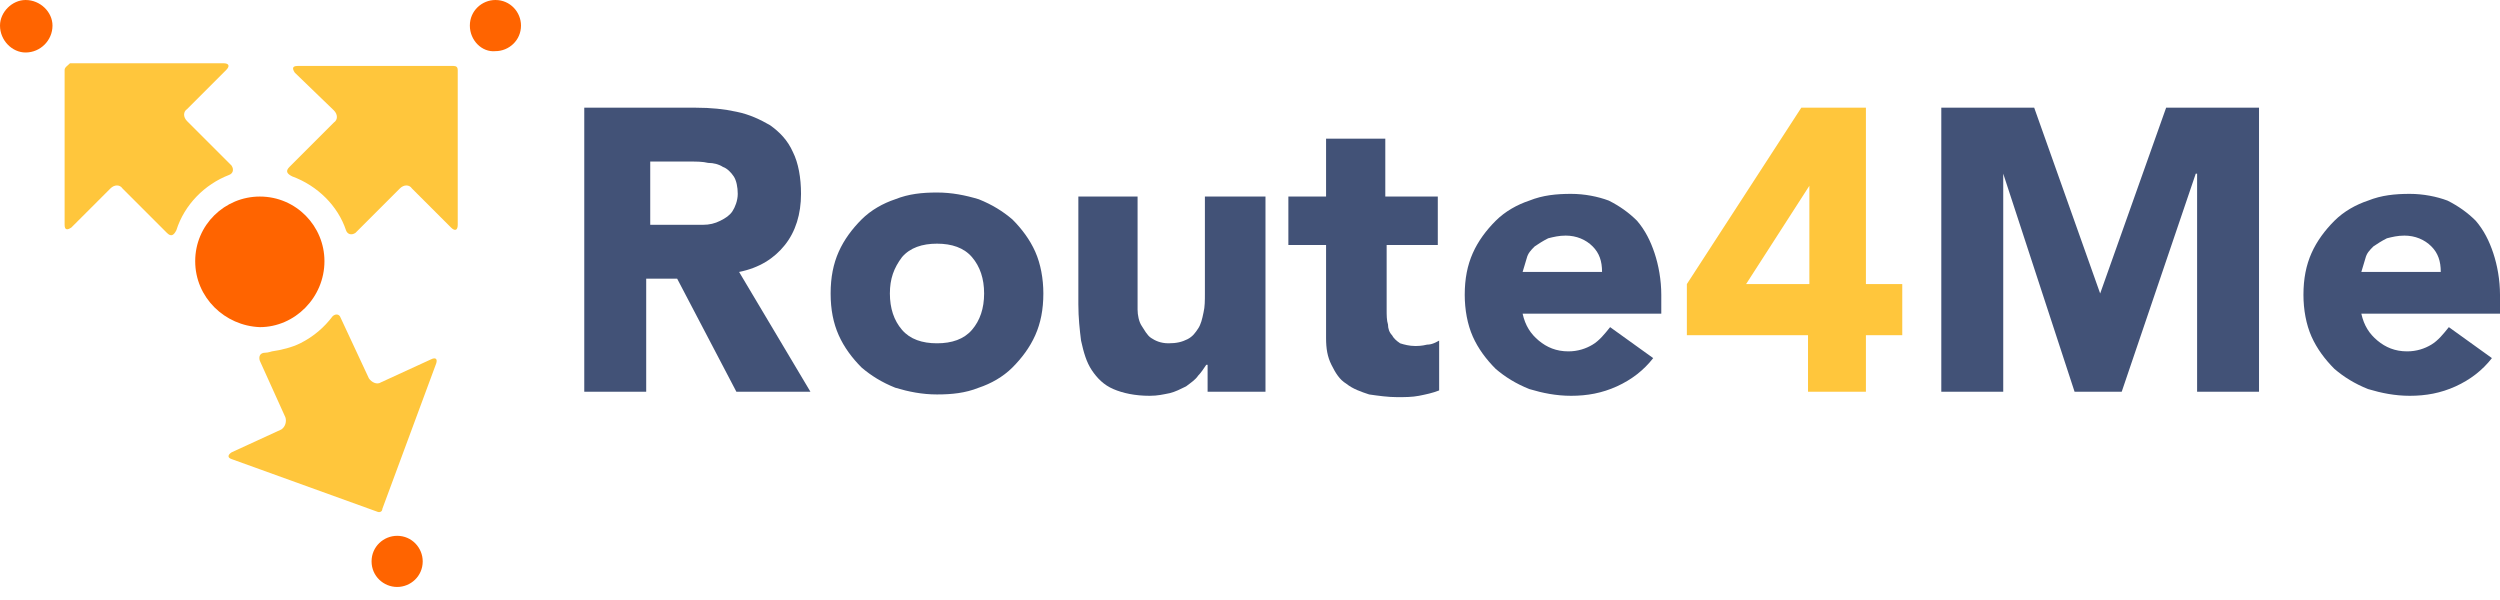
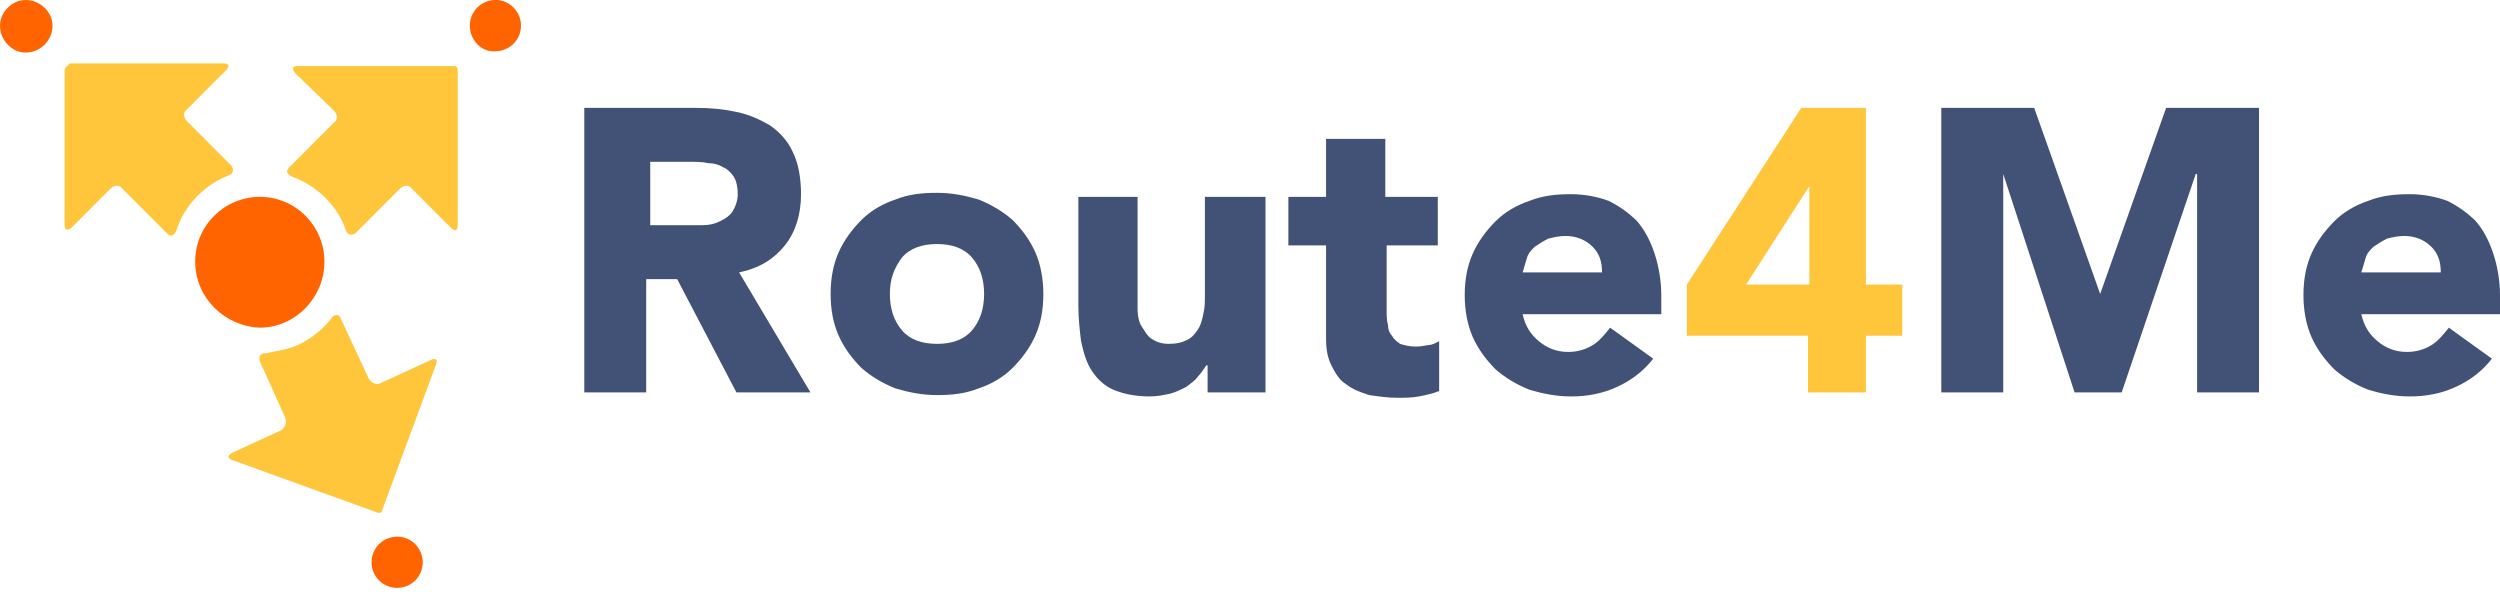
- <svg xmlns="http://www.w3.org/2000/svg" width="150" height="36" viewBox="0 0 150 36" fill="none">
-   <path fill-rule="evenodd" clip-rule="evenodd" d="M38.934 13.489H41.115C41.438 13.489 41.842 13.489 42.165 13.489C42.569 13.489 42.892 13.409 43.215 13.247C43.538 13.086 43.78 12.924 43.942 12.682C44.103 12.439 44.265 12.036 44.265 11.632C44.265 11.228 44.184 10.824 44.023 10.582C43.861 10.339 43.619 10.097 43.376 10.016C43.134 9.855 42.811 9.774 42.488 9.774C42.165 9.693 41.761 9.693 41.438 9.693H39.014V13.489H38.934ZM35.218 6.462H41.761C42.649 6.462 43.457 6.543 44.184 6.704C44.992 6.866 45.638 7.189 46.203 7.512C46.769 7.916 47.254 8.401 47.577 9.128C47.9 9.774 48.061 10.662 48.061 11.632C48.061 12.843 47.738 13.893 47.092 14.701C46.446 15.509 45.557 16.074 44.346 16.317L48.627 23.506H44.184L40.63 16.721H38.772V23.506H35.056V6.462H35.218Z" fill="#425277" />
-   <path fill-rule="evenodd" clip-rule="evenodd" d="M53.393 17.609C53.393 18.498 53.635 19.225 54.12 19.79C54.604 20.355 55.331 20.598 56.22 20.598C57.108 20.598 57.835 20.355 58.32 19.79C58.804 19.225 59.047 18.498 59.047 17.609C59.047 16.721 58.804 15.993 58.32 15.428C57.835 14.863 57.108 14.62 56.22 14.62C55.331 14.62 54.604 14.863 54.12 15.428C53.635 16.074 53.393 16.721 53.393 17.609ZM49.838 17.609C49.838 16.64 50 15.832 50.323 15.105C50.646 14.378 51.131 13.732 51.696 13.166C52.262 12.601 52.989 12.197 53.716 11.955C54.523 11.632 55.331 11.551 56.22 11.551C57.108 11.551 57.916 11.712 58.724 11.955C59.532 12.278 60.178 12.682 60.743 13.166C61.309 13.732 61.793 14.378 62.116 15.105C62.439 15.832 62.601 16.721 62.601 17.609C62.601 18.578 62.439 19.386 62.116 20.113C61.793 20.84 61.309 21.486 60.743 22.052C60.178 22.617 59.451 23.021 58.724 23.263C57.916 23.586 57.108 23.667 56.22 23.667C55.331 23.667 54.523 23.506 53.716 23.263C52.908 22.94 52.262 22.536 51.696 22.052C51.131 21.486 50.646 20.84 50.323 20.113C50 19.386 49.838 18.578 49.838 17.609Z" fill="#425277" />
-   <path fill-rule="evenodd" clip-rule="evenodd" d="M75.929 23.506H72.456V21.89H72.375C72.213 22.133 72.052 22.375 71.89 22.536C71.729 22.779 71.486 22.94 71.163 23.183C70.84 23.344 70.517 23.506 70.194 23.587C69.79 23.667 69.467 23.748 68.982 23.748C68.094 23.748 67.367 23.587 66.801 23.344C66.236 23.102 65.832 22.698 65.509 22.213C65.186 21.729 65.024 21.163 64.863 20.436C64.782 19.79 64.701 19.063 64.701 18.255V11.793H68.255V17.528C68.255 17.851 68.255 18.174 68.255 18.578C68.255 18.901 68.336 19.305 68.498 19.548C68.659 19.79 68.821 20.113 69.063 20.275C69.305 20.436 69.629 20.598 70.113 20.598C70.598 20.598 70.921 20.517 71.244 20.355C71.567 20.194 71.729 19.952 71.89 19.709C72.052 19.467 72.132 19.144 72.213 18.74C72.294 18.417 72.294 18.013 72.294 17.609V11.793H75.929V23.506Z" fill="#425277" />
-   <path fill-rule="evenodd" clip-rule="evenodd" d="M86.349 14.701H83.199V18.578C83.199 18.901 83.199 19.225 83.279 19.467C83.279 19.709 83.36 19.951 83.522 20.113C83.603 20.275 83.764 20.436 84.006 20.598C84.249 20.678 84.572 20.759 84.895 20.759C85.056 20.759 85.299 20.759 85.622 20.678C85.945 20.678 86.187 20.517 86.349 20.436V23.425C85.945 23.586 85.541 23.667 85.137 23.748C84.733 23.829 84.249 23.829 83.845 23.829C83.279 23.829 82.714 23.748 82.149 23.667C81.664 23.506 81.179 23.344 80.775 23.021C80.371 22.779 80.129 22.375 79.887 21.89C79.645 21.405 79.564 20.921 79.564 20.275V14.701H77.302V11.793H79.564V8.32H83.118V11.793H86.268V14.701H86.349Z" fill="#425277" />
-   <path fill-rule="evenodd" clip-rule="evenodd" d="M96.123 16.317C96.123 15.67 95.961 15.186 95.557 14.782C95.153 14.378 94.588 14.136 93.942 14.136C93.538 14.136 93.215 14.216 92.892 14.297C92.569 14.459 92.326 14.62 92.084 14.782C91.842 15.024 91.68 15.186 91.599 15.509C91.519 15.751 91.438 16.074 91.357 16.317H96.123ZM99.192 21.486C98.627 22.213 97.9 22.779 97.011 23.183C96.123 23.586 95.234 23.748 94.265 23.748C93.376 23.748 92.569 23.586 91.761 23.344C90.953 23.021 90.307 22.617 89.742 22.133C89.176 21.567 88.691 20.921 88.368 20.194C88.045 19.467 87.884 18.578 87.884 17.69C87.884 16.721 88.045 15.913 88.368 15.186C88.691 14.459 89.176 13.813 89.742 13.247C90.307 12.682 91.034 12.278 91.761 12.036C92.569 11.712 93.376 11.632 94.265 11.632C95.073 11.632 95.88 11.793 96.527 12.036C97.173 12.359 97.738 12.762 98.223 13.247C98.708 13.813 99.031 14.459 99.273 15.186C99.515 15.913 99.677 16.801 99.677 17.69V18.821H91.357C91.519 19.548 91.842 20.032 92.326 20.436C92.811 20.84 93.376 21.082 94.103 21.082C94.669 21.082 95.153 20.921 95.557 20.678C95.961 20.436 96.284 20.032 96.607 19.628L99.192 21.486Z" fill="#425277" />
-   <path fill-rule="evenodd" clip-rule="evenodd" d="M108.562 11.147L104.766 17.044H108.562V11.147ZM108.562 20.113H101.212V17.044L108.078 6.462H111.955V17.044H114.136V20.113H111.955V23.506H108.481V20.113H108.562Z" fill="#FFC63C" />
-   <path fill-rule="evenodd" clip-rule="evenodd" d="M116.478 6.462H122.052L126.01 17.609L129.968 6.462H135.541V23.506H131.826V10.42H131.745L127.302 23.506H124.475L120.194 10.42V23.506H116.478V6.462Z" fill="#425277" />
-   <path fill-rule="evenodd" clip-rule="evenodd" d="M146.446 16.317C146.446 15.67 146.284 15.186 145.88 14.782C145.477 14.378 144.911 14.136 144.265 14.136C143.861 14.136 143.538 14.216 143.215 14.297C142.892 14.459 142.649 14.62 142.407 14.782C142.165 15.024 142.003 15.186 141.922 15.509C141.842 15.751 141.761 16.074 141.68 16.317H146.446ZM149.515 21.486C148.95 22.213 148.223 22.779 147.334 23.183C146.446 23.586 145.557 23.748 144.588 23.748C143.7 23.748 142.892 23.586 142.084 23.344C141.276 23.021 140.63 22.617 140.065 22.133C139.499 21.567 139.015 20.921 138.691 20.194C138.368 19.467 138.207 18.578 138.207 17.69C138.207 16.721 138.368 15.913 138.691 15.186C139.015 14.459 139.499 13.813 140.065 13.247C140.63 12.682 141.357 12.278 142.084 12.036C142.892 11.712 143.7 11.632 144.588 11.632C145.396 11.632 146.204 11.793 146.85 12.036C147.496 12.359 148.061 12.762 148.546 13.247C149.031 13.813 149.354 14.459 149.596 15.186C149.838 15.913 150 16.801 150 17.69V18.821H141.68C141.842 19.548 142.165 20.032 142.649 20.436C143.134 20.84 143.7 21.082 144.426 21.082C144.992 21.082 145.477 20.921 145.88 20.678C146.284 20.436 146.607 20.032 146.931 19.628L149.515 21.486Z" fill="#425277" />
-   <path fill-rule="evenodd" clip-rule="evenodd" d="M28.191 1.535C28.191 0.646 28.918 0 29.725 0C30.614 0 31.26 0.727 31.26 1.535C31.26 2.423 30.533 3.069 29.725 3.069C28.918 3.15 28.191 2.423 28.191 1.535Z" fill="#FF6400" />
-   <path fill-rule="evenodd" clip-rule="evenodd" d="M0 1.535C0 0.727 0.727 0 1.535 0C2.423 0 3.15 0.727 3.15 1.535C3.15 2.423 2.423 3.15 1.535 3.15C0.727 3.15 0 2.423 0 1.535Z" fill="#FF6400" />
-   <path fill-rule="evenodd" clip-rule="evenodd" d="M22.294 33.683C22.294 32.795 23.021 32.149 23.829 32.149C24.717 32.149 25.363 32.876 25.363 33.683C25.363 34.572 24.637 35.218 23.829 35.218C23.021 35.218 22.294 34.572 22.294 33.683Z" fill="#FF6400" />
-   <path fill-rule="evenodd" clip-rule="evenodd" d="M20.032 6.624C20.275 6.866 20.275 7.189 20.032 7.351L17.367 10.016C17.124 10.258 17.205 10.42 17.528 10.582C19.063 11.147 20.275 12.359 20.759 13.813C20.84 14.055 21.082 14.136 21.325 13.974L23.99 11.309C24.233 11.066 24.556 11.066 24.717 11.309L27.06 13.651C27.302 13.893 27.464 13.813 27.464 13.489V4.2C27.464 4.039 27.383 3.958 27.221 3.958H17.851C17.528 3.958 17.528 4.12 17.69 4.362L20.032 6.624ZM13.732 10.501C13.974 10.42 14.055 10.178 13.893 9.935L11.228 7.27C10.985 7.027 10.985 6.704 11.228 6.543L13.57 4.2C13.813 3.958 13.732 3.796 13.409 3.796H4.2C4.039 3.958 3.877 4.039 3.877 4.2V13.489C3.877 13.813 4.039 13.813 4.281 13.651L6.624 11.309C6.866 11.066 7.189 11.066 7.351 11.309L10.016 13.974C10.258 14.216 10.42 14.136 10.582 13.813C11.066 12.278 12.278 11.066 13.732 10.501ZM15.913 21.163C15.59 21.163 15.509 21.405 15.59 21.648L17.124 25.04C17.205 25.283 17.124 25.606 16.882 25.767L13.893 27.141C13.651 27.302 13.651 27.464 13.893 27.544L22.617 30.695C22.779 30.776 22.94 30.695 22.94 30.533L26.171 21.809C26.252 21.567 26.171 21.405 25.848 21.567L22.859 22.94C22.617 23.102 22.294 22.94 22.132 22.698L20.436 19.063C20.355 18.821 20.113 18.821 19.951 18.982C19.467 19.628 18.821 20.194 18.013 20.598C17.528 20.84 16.882 21.002 16.317 21.082C16.317 21.082 16.074 21.163 15.913 21.163Z" fill="#FFC63C" />
-   <path fill-rule="evenodd" clip-rule="evenodd" d="M11.712 15.671C11.712 13.489 13.489 11.793 15.59 11.793C17.771 11.793 19.467 13.57 19.467 15.671C19.467 17.851 17.69 19.628 15.59 19.628C13.489 19.548 11.712 17.851 11.712 15.671Z" fill="#FF6400" />
+ <svg xmlns="http://www.w3.org/2000/svg" width="208" height="50" viewBox="0 0 208 50" fill="none">
+   <path fill-rule="evenodd" clip-rule="evenodd" d="M53.988 18.735H57.012C57.46 18.735 58.02 18.735 58.468 18.735C59.028 18.735 59.476 18.623 59.924 18.399C60.373 18.174 60.709 17.95 60.932 17.614C61.157 17.277 61.381 16.716 61.381 16.155C61.381 15.594 61.269 15.033 61.045 14.697C60.821 14.36 60.484 14.024 60.148 13.911C59.812 13.687 59.364 13.575 58.916 13.575C58.468 13.463 57.908 13.463 57.46 13.463H54.1V18.735H53.988ZM48.836 8.975H57.908C59.14 8.975 60.261 9.087 61.269 9.312C62.389 9.536 63.285 9.985 64.069 10.434C64.853 10.995 65.525 11.668 65.973 12.677C66.421 13.575 66.645 14.809 66.645 16.155C66.645 17.838 66.197 19.296 65.301 20.418C64.405 21.54 63.173 22.326 61.493 22.662L67.429 32.647H61.269L56.34 23.223H53.764V32.647H48.612V8.975H48.836Z" fill="#425277" />
+   <path fill-rule="evenodd" clip-rule="evenodd" d="M74.038 24.457C74.038 25.691 74.374 26.701 75.046 27.486C75.718 28.271 76.726 28.608 77.958 28.608C79.19 28.608 80.198 28.271 80.87 27.486C81.542 26.701 81.878 25.691 81.878 24.457C81.878 23.223 81.542 22.213 80.87 21.428C80.198 20.643 79.19 20.306 77.958 20.306C76.726 20.306 75.718 20.643 75.046 21.428C74.374 22.326 74.038 23.223 74.038 24.457ZM69.109 24.457C69.109 23.111 69.334 21.989 69.781 20.979C70.23 19.97 70.901 19.072 71.686 18.287C72.47 17.501 73.478 16.941 74.486 16.604C75.606 16.155 76.726 16.043 77.958 16.043C79.19 16.043 80.31 16.267 81.43 16.604C82.55 17.053 83.447 17.614 84.231 18.287C85.015 19.072 85.687 19.97 86.135 20.979C86.583 21.989 86.807 23.223 86.807 24.457C86.807 25.803 86.583 26.925 86.135 27.935C85.687 28.945 85.015 29.842 84.231 30.627C83.447 31.413 82.438 31.974 81.43 32.31C80.31 32.759 79.19 32.871 77.958 32.871C76.726 32.871 75.606 32.647 74.486 32.31C73.366 31.861 72.47 31.301 71.686 30.627C70.901 29.842 70.23 28.945 69.781 27.935C69.334 26.925 69.109 25.803 69.109 24.457Z" fill="#425277" />
+   <path fill-rule="evenodd" clip-rule="evenodd" d="M105.288 32.647H100.472V30.403H100.36C100.136 30.739 99.912 31.076 99.688 31.3C99.464 31.637 99.128 31.861 98.68 32.198C98.232 32.422 97.784 32.647 97.335 32.759C96.775 32.871 96.327 32.983 95.655 32.983C94.423 32.983 93.415 32.759 92.631 32.422C91.847 32.086 91.287 31.525 90.839 30.852C90.391 30.179 90.167 29.393 89.943 28.384C89.831 27.486 89.719 26.476 89.719 25.355V16.379H94.647V24.345C94.647 24.794 94.647 25.242 94.647 25.803C94.647 26.252 94.759 26.813 94.983 27.149C95.207 27.486 95.431 27.935 95.767 28.159C96.103 28.384 96.552 28.608 97.224 28.608C97.896 28.608 98.344 28.496 98.792 28.271C99.24 28.047 99.464 27.71 99.688 27.374C99.912 27.037 100.024 26.589 100.136 26.028C100.248 25.579 100.248 25.018 100.248 24.457V16.379H105.288V32.647Z" fill="#425277" />
+   <path fill-rule="evenodd" clip-rule="evenodd" d="M119.737 20.418H115.369V25.803C115.369 26.252 115.369 26.701 115.481 27.037C115.481 27.374 115.593 27.71 115.817 27.935C115.929 28.159 116.153 28.384 116.489 28.608C116.825 28.72 117.273 28.832 117.721 28.832C117.945 28.832 118.281 28.832 118.729 28.72C119.177 28.72 119.513 28.496 119.737 28.384V32.535C119.177 32.759 118.617 32.871 118.057 32.983C117.497 33.096 116.825 33.096 116.265 33.096C115.481 33.096 114.697 32.983 113.913 32.871C113.24 32.647 112.569 32.422 112.008 31.974C111.448 31.637 111.112 31.076 110.776 30.403C110.44 29.73 110.328 29.057 110.328 28.159V20.418H107.192V16.38H110.328V11.555H115.257V16.38H119.625V20.418H119.737Z" fill="#425277" />
+   <path fill-rule="evenodd" clip-rule="evenodd" d="M133.29 22.662C133.29 21.764 133.066 21.091 132.506 20.53C131.946 19.969 131.162 19.633 130.266 19.633C129.706 19.633 129.258 19.745 128.81 19.857C128.362 20.082 128.026 20.306 127.69 20.53C127.354 20.867 127.13 21.091 127.018 21.54C126.906 21.877 126.794 22.325 126.682 22.662H133.29ZM137.547 29.842C136.763 30.852 135.754 31.637 134.522 32.198C133.29 32.759 132.058 32.983 130.714 32.983C129.482 32.983 128.362 32.759 127.242 32.422C126.122 31.974 125.226 31.413 124.442 30.739C123.658 29.954 122.985 29.057 122.537 28.047C122.089 27.037 121.865 25.803 121.865 24.569C121.865 23.223 122.089 22.101 122.537 21.091C122.985 20.082 123.658 19.184 124.442 18.399C125.226 17.613 126.234 17.052 127.242 16.716C128.362 16.267 129.482 16.155 130.714 16.155C131.834 16.155 132.954 16.379 133.85 16.716C134.746 17.165 135.531 17.726 136.203 18.399C136.875 19.184 137.323 20.082 137.659 21.091C137.995 22.101 138.219 23.335 138.219 24.569V26.14H126.682C126.906 27.149 127.354 27.823 128.026 28.384C128.698 28.945 129.482 29.281 130.49 29.281C131.274 29.281 131.946 29.057 132.506 28.72C133.066 28.384 133.514 27.823 133.962 27.262L137.547 29.842Z" fill="#425277" />
+   <path fill-rule="evenodd" clip-rule="evenodd" d="M150.539 15.482L145.276 23.672H150.539V15.482ZM150.539 27.935H140.347V23.672L149.868 8.975H155.244V23.672H158.269V27.935H155.244V32.647H150.427V27.935H150.539Z" fill="#FFC63C" />
+   <path fill-rule="evenodd" clip-rule="evenodd" d="M161.516 8.975H169.245L174.734 24.457L180.222 8.975H187.95V32.647H182.799V14.472H182.686L176.525 32.647H172.605L166.669 14.472V32.647H161.516V8.975Z" fill="#425277" />
+   <path fill-rule="evenodd" clip-rule="evenodd" d="M203.072 22.662C203.072 21.764 202.847 21.091 202.287 20.53C201.728 19.969 200.943 19.633 200.047 19.633C199.487 19.633 199.039 19.745 198.591 19.857C198.143 20.082 197.807 20.306 197.471 20.53C197.135 20.867 196.911 21.091 196.798 21.54C196.688 21.877 196.575 22.325 196.463 22.662H203.072ZM207.327 29.842C206.544 30.852 205.536 31.637 204.303 32.198C203.072 32.759 201.839 32.983 200.495 32.983C199.264 32.983 198.144 32.759 197.023 32.422C195.903 31.974 195.007 31.413 194.223 30.739C193.439 29.954 192.767 29.057 192.318 28.047C191.87 27.037 191.647 25.803 191.647 24.569C191.647 23.223 191.87 22.101 192.318 21.091C192.767 20.082 193.439 19.184 194.223 18.399C195.007 17.613 196.015 17.052 197.023 16.716C198.144 16.267 199.264 16.155 200.495 16.155C201.616 16.155 202.736 16.379 203.632 16.716C204.528 17.165 205.311 17.726 205.984 18.399C206.656 19.184 207.104 20.082 207.44 21.091C207.775 22.101 208 23.335 208 24.569V26.14H196.463C196.687 27.149 197.135 27.823 197.807 28.384C198.479 28.945 199.264 29.281 200.271 29.281C201.055 29.281 201.728 29.057 202.287 28.72C202.847 28.384 203.295 27.823 203.744 27.262L207.327 29.842Z" fill="#425277" />
+   <path fill-rule="evenodd" clip-rule="evenodd" d="M39.091 2.132C39.091 0.898 40.099 0 41.219 0C42.451 0 43.347 1.01 43.347 2.132C43.347 3.366 42.339 4.263 41.219 4.263C40.099 4.375 39.091 3.366 39.091 2.132Z" fill="#FF6400" />
+   <path fill-rule="evenodd" clip-rule="evenodd" d="M0 2.132C0 1.01 1.008 0 2.128 0C3.36 0 4.368 1.01 4.368 2.132C4.368 3.366 3.36 4.375 2.128 4.375C1.008 4.375 0 3.366 0 2.132Z" fill="#FF6400" />
+   <path fill-rule="evenodd" clip-rule="evenodd" d="M30.915 46.782C30.915 45.548 31.922 44.651 33.043 44.651C34.275 44.651 35.171 45.661 35.171 46.782C35.171 48.017 34.163 48.914 33.043 48.914C31.922 48.914 30.915 48.017 30.915 46.782Z" fill="#FF6400" />
+   <path fill-rule="evenodd" clip-rule="evenodd" d="M27.778 9.2C28.114 9.536 28.114 9.985 27.778 10.209L24.082 13.911C23.746 14.248 23.858 14.472 24.306 14.697C26.434 15.482 28.114 17.165 28.786 19.184C28.898 19.521 29.234 19.633 29.57 19.409L33.267 15.706C33.603 15.37 34.051 15.37 34.275 15.706L37.523 18.96C37.859 19.296 38.083 19.184 38.083 18.735V5.834C38.083 5.609 37.971 5.497 37.747 5.497H24.754C24.306 5.497 24.306 5.722 24.53 6.058L27.778 9.2ZM19.041 14.585C19.378 14.472 19.489 14.136 19.266 13.799L15.569 10.097C15.233 9.76 15.233 9.312 15.569 9.087L18.818 5.834C19.154 5.497 19.041 5.273 18.593 5.273H5.824C5.6 5.497 5.376 5.609 5.376 5.834V18.735C5.376 19.184 5.6 19.184 5.936 18.96L9.185 15.706C9.521 15.37 9.969 15.37 10.193 15.706L13.889 19.409C14.225 19.745 14.449 19.633 14.673 19.184C15.345 17.053 17.025 15.37 19.041 14.585ZM22.066 29.393C21.618 29.393 21.506 29.73 21.618 30.067L23.746 34.778C23.858 35.115 23.746 35.564 23.41 35.788L19.266 37.695C18.93 37.92 18.93 38.144 19.266 38.256L31.363 42.632C31.587 42.744 31.811 42.632 31.811 42.407L36.291 30.291C36.403 29.954 36.291 29.73 35.843 29.954L31.698 31.862C31.363 32.086 30.914 31.862 30.69 31.525L28.338 26.476C28.226 26.14 27.89 26.14 27.666 26.364C26.994 27.262 26.098 28.047 24.978 28.608C24.306 28.945 23.41 29.169 22.626 29.281C22.626 29.281 22.29 29.393 22.066 29.393Z" fill="#FFC63C" />
+   <path fill-rule="evenodd" clip-rule="evenodd" d="M16.241 21.765C16.241 18.735 18.706 16.379 21.618 16.379C24.642 16.379 26.994 18.848 26.994 21.765C26.994 24.794 24.53 27.262 21.618 27.262C18.706 27.149 16.241 24.794 16.241 21.765Z" fill="#FF6400" />
</svg>
